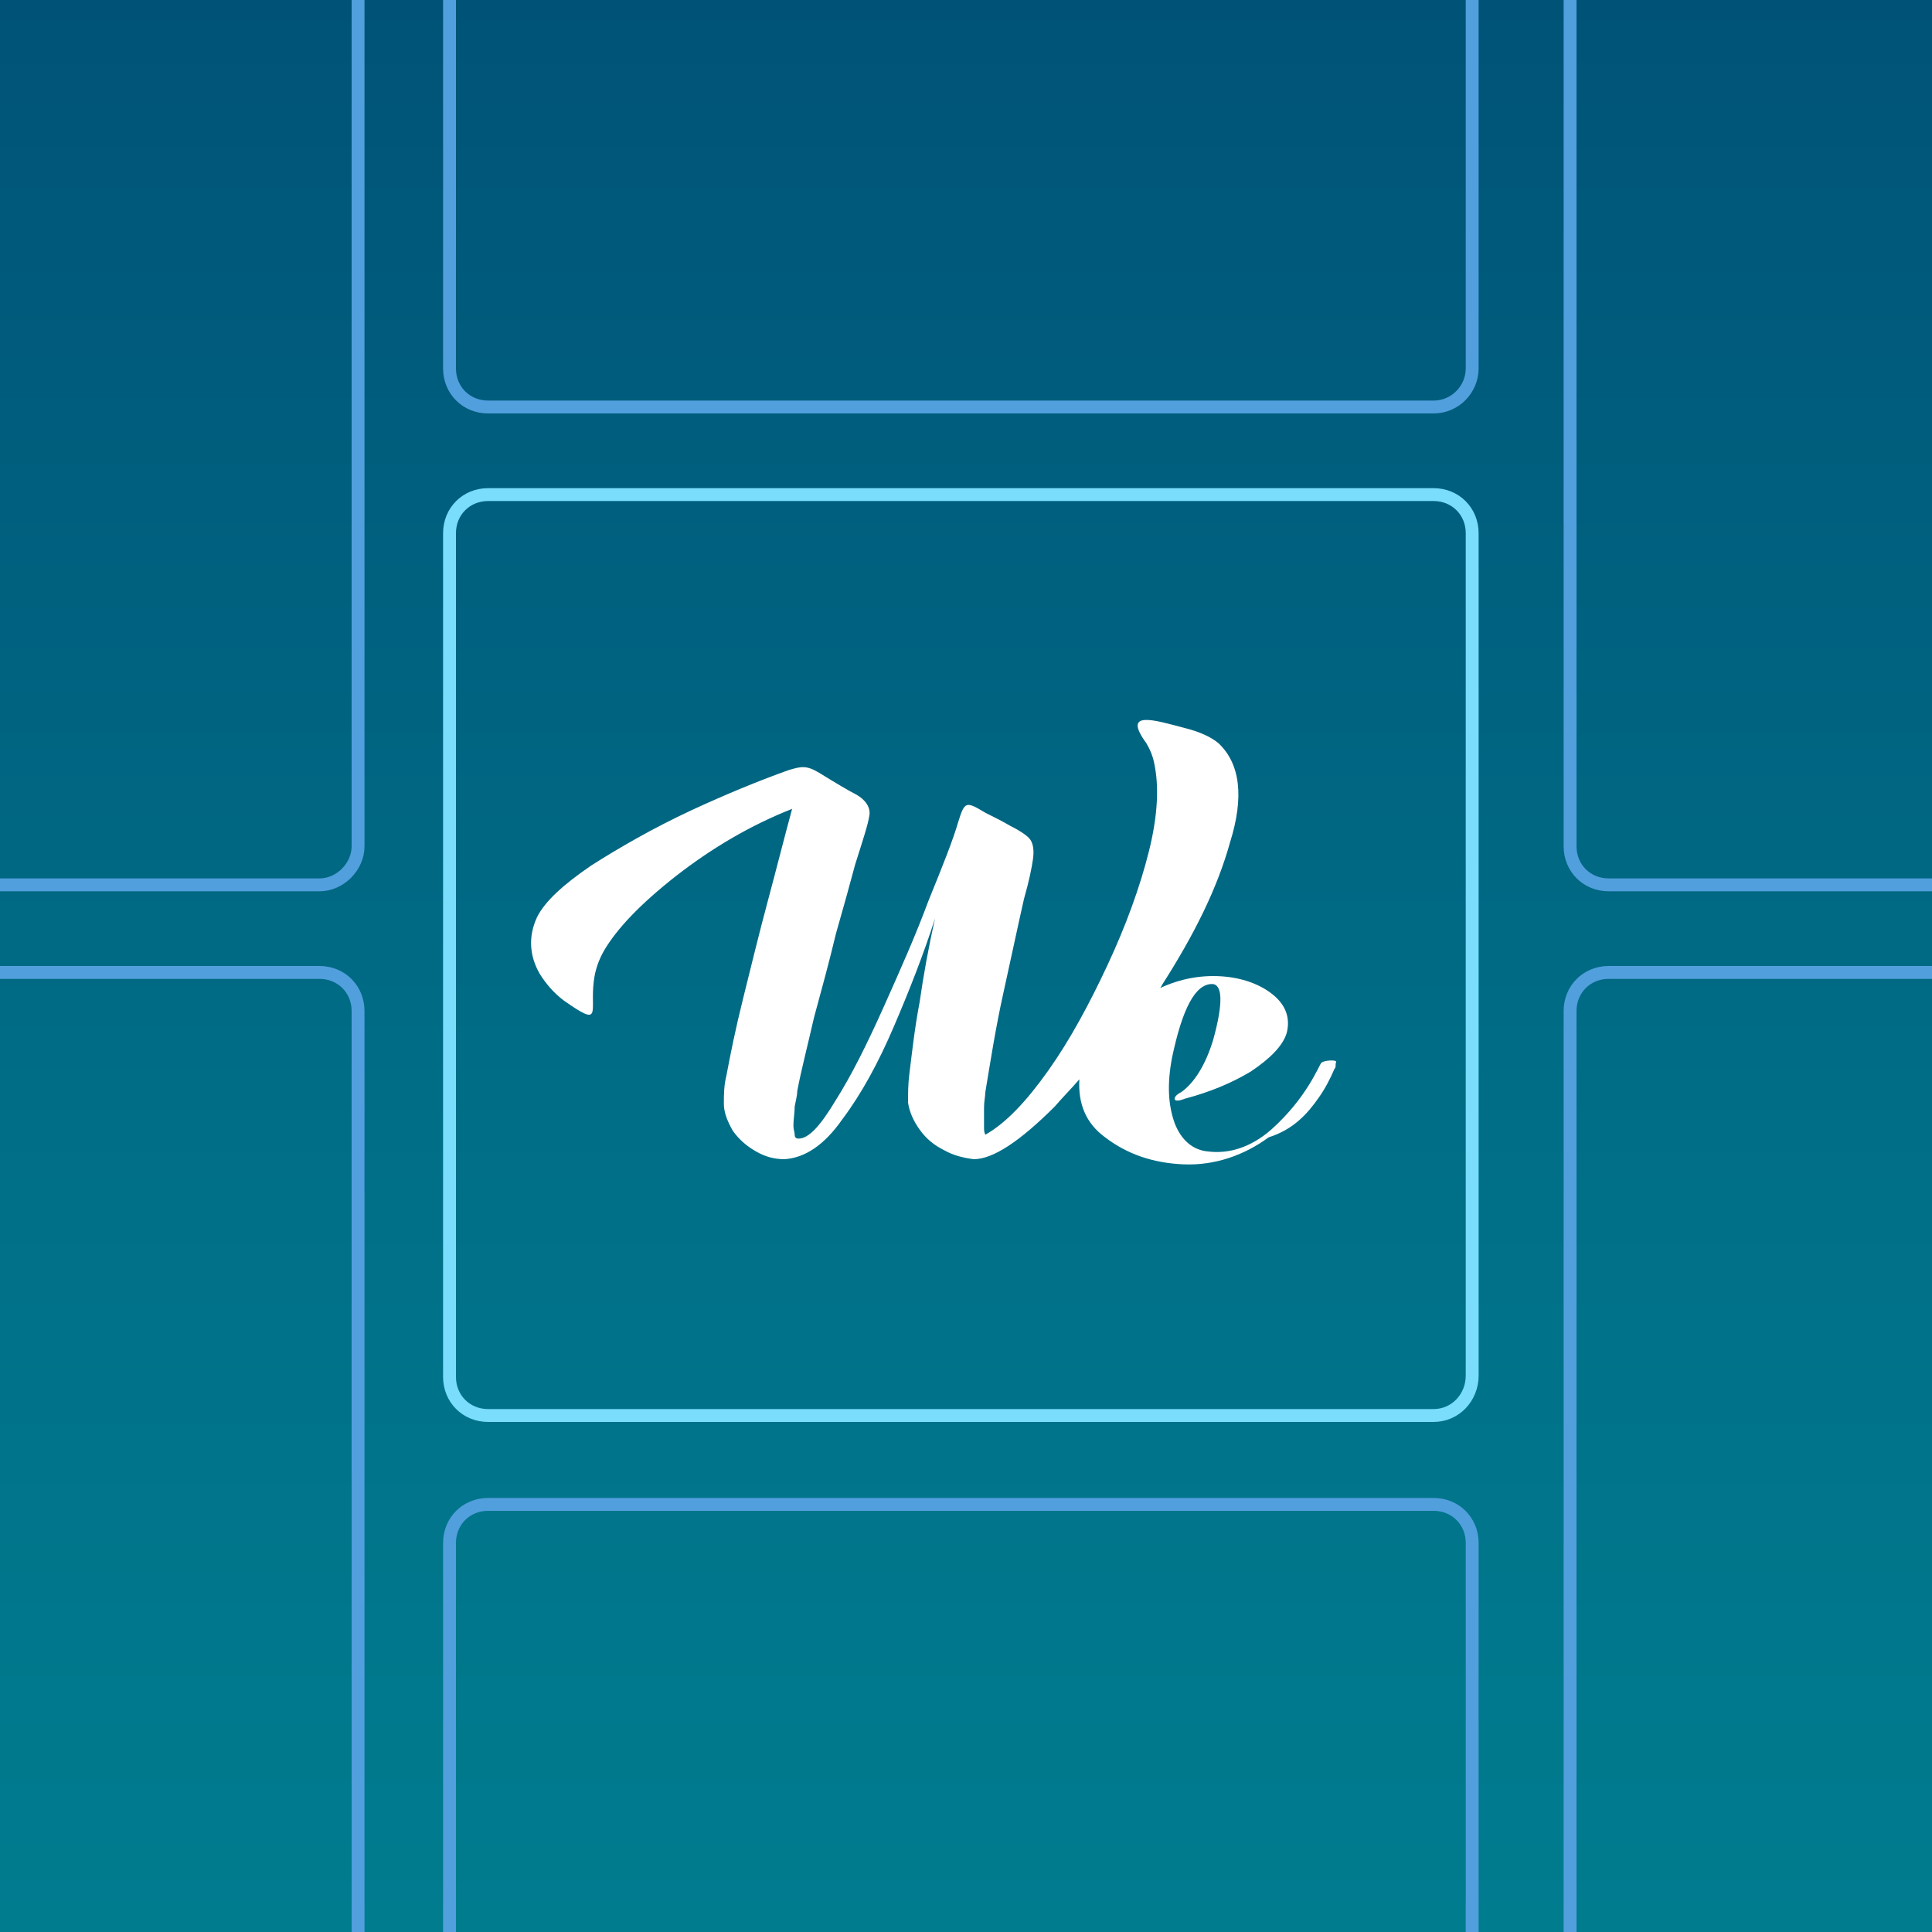
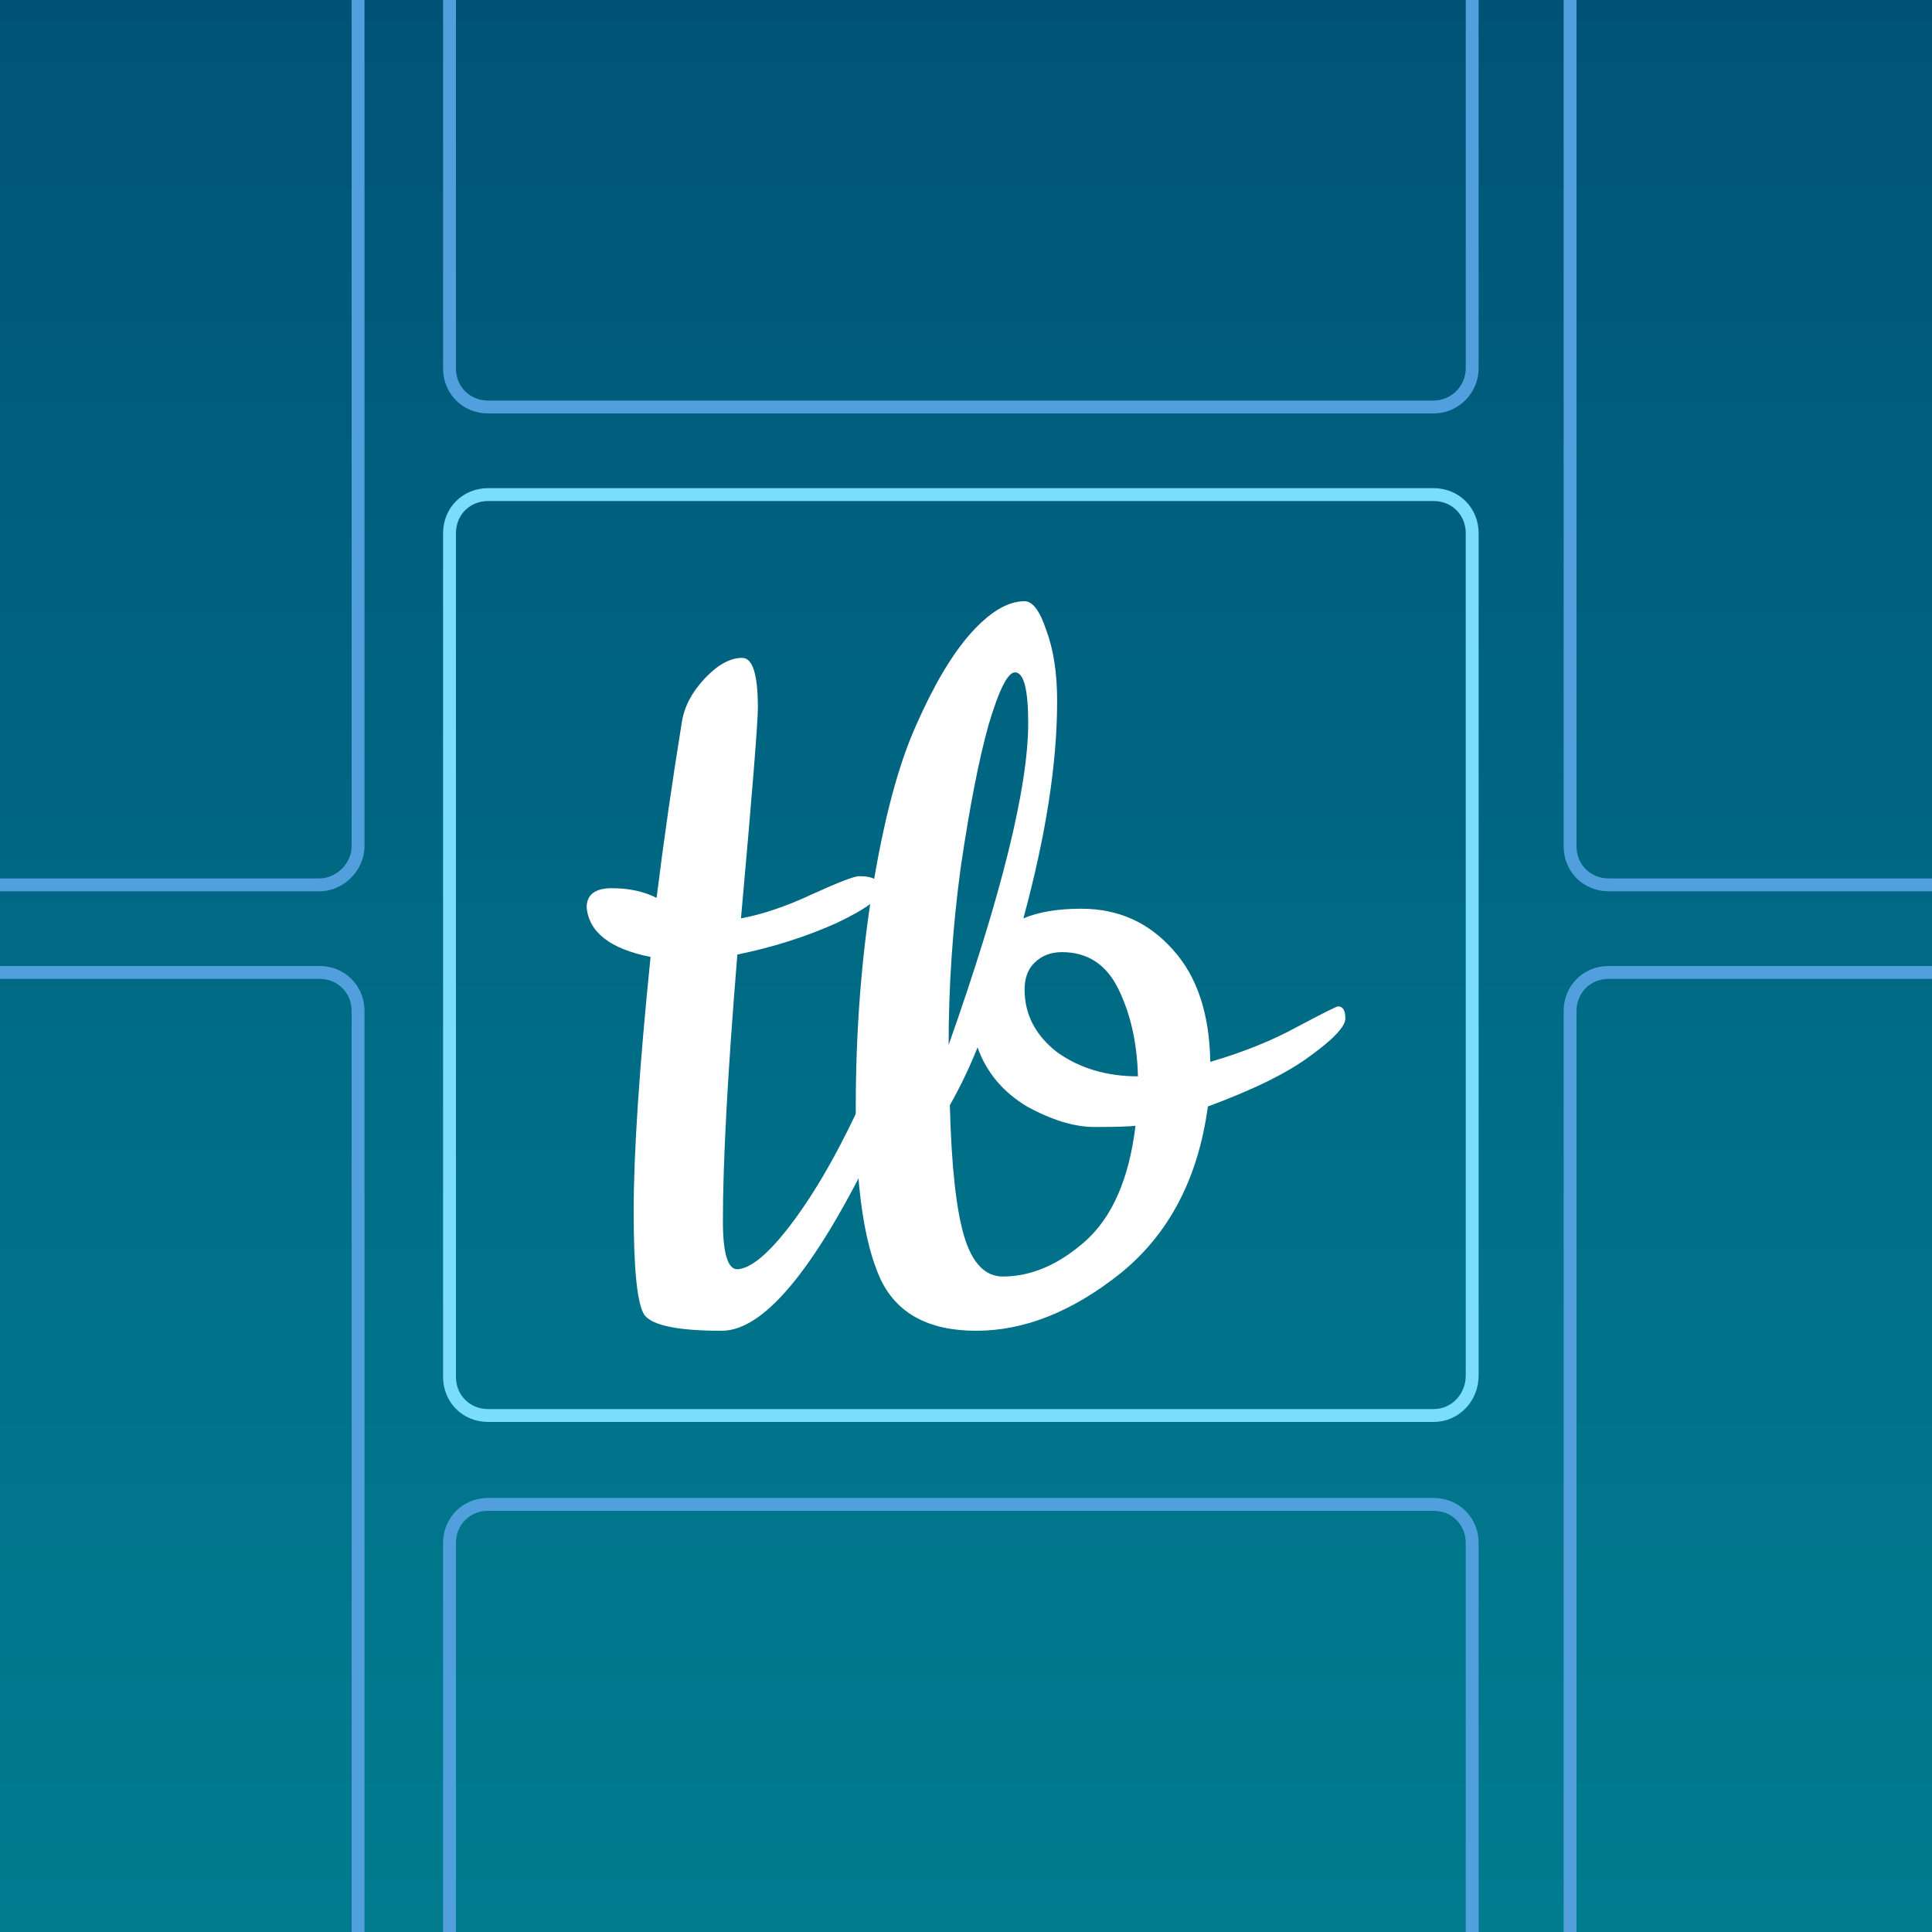
- <svg xmlns="http://www.w3.org/2000/svg" xmlns:xlink="http://www.w3.org/1999/xlink" version="1.1" id="Layer_1" x="0px" y="0px" viewBox="-21 1 150 150" style="enable-background:new -21 1 150 150;" xml:space="preserve">
-   <style type="text/css">
+ <svg xmlns="http://www.w3.org/2000/svg" xmlns:xlink="http://www.w3.org/1999/xlink" xml:space="preserve" style="enable-background:new -21 1 150 150;" viewBox="-21 1 150 150" y="0px" x="0px" id="Layer_1" version="1.1">
+   <defs id="defs50">
+     <defs id="defs5">
+       <rect id="SVGID_1_" x="-21" y="1" width="150" height="150" />
+     </defs>
+     <clipPath id="SVGID_2_">
+       <use xlink:href="#SVGID_1_" style="overflow:visible;" id="use7" />
+     </clipPath>
+     <linearGradient id="SVGID_3_" gradientUnits="userSpaceOnUse" x1="54" y1="151" x2="54" y2="1">
+       <stop offset="0" style="stop-color:#007C8F" id="stop12" />
+       <stop offset="0.371" style="stop-color:#007088" id="stop14" />
+       <stop offset="1" style="stop-color:#005377" id="stop16" />
+     </linearGradient>
+   </defs>
+   <style id="style2" type="text/css">
	.st0{opacity:0.6;clip-path:url(#SVGID_2_);fill:#D1D1D1;}
	.st1{clip-path:url(#SVGID_2_);fill:url(#SVGID_3_);}
	.st2{clip-path:url(#SVGID_2_);fill:none;stroke:#7ADDFC;stroke-miterlimit:10;}
	.st3{clip-path:url(#SVGID_2_);fill:none;stroke:#529FDD;stroke-miterlimit:10;}
	.st4{clip-path:url(#SVGID_2_);fill:none;}
	.st5{clip-path:url(#SVGID_2_);fill:#FFFFFF;}
</style>
-   <g>
-     <defs>
-       <rect id="SVGID_1_" x="-21" y="1" width="150" height="150" />
-     </defs>
-     <clipPath id="SVGID_2_">
-       <use xlink:href="#SVGID_1_" style="overflow:visible;" />
-     </clipPath>
-     <path class="st0" d="M127.8,156H-8.7c-3.7,0-6.8-3-6.8-6.8V12.7c0-3.7,3-6.8,6.8-6.8h136.5c3.7,0,6.7,3,6.7,6.8v136.5   C134.5,152.9,131.5,156,127.8,156z" />
-     <linearGradient id="SVGID_3_" gradientUnits="userSpaceOnUse" x1="54" y1="151" x2="54" y2="1">
-       <stop offset="0" style="stop-color:#007C8F" />
-       <stop offset="0.371" style="stop-color:#007088" />
-       <stop offset="1" style="stop-color:#005377" />
-     </linearGradient>
-     <rect x="-21" y="1" class="st1" width="150" height="150" />
-     <path class="st2" d="M90.3,110.9H16.9c-1.7,0-3-1.3-3-3V42.4c0-1.7,1.3-3,3-3h73.4c1.7,0,3,1.3,3,3v65.4   C93.3,109.5,92,110.9,90.3,110.9z" />
-     <path class="st3" d="M90.3,32.6H16.9c-1.7,0-3-1.3-3-3v-46.7c0-1.7,1.3-3,3-3h73.4c1.7,0,3,1.3,3,3v46.7   C93.3,31.2,92,32.6,90.3,32.6z" />
-     <path class="st3" d="M90.3,170.5H16.9c-1.7,0-3-1.3-3-3v-46.7c0-1.7,1.3-3,3-3h73.4c1.7,0,3,1.3,3,3v46.7   C93.3,169.1,92,170.5,90.3,170.5z" />
-     <path class="st3" d="M177.3,69.7h-73.4c-1.7,0-3-1.3-3-3v-82.3c0-1.7,1.3-3,3-3h73.4c1.7,0,3,1.3,3,3v82.3   C180.3,68.3,178.9,69.7,177.3,69.7z" />
-     <path class="st3" d="M177.3,179h-73.4c-1.7,0-3-1.3-3-3V79.5c0-1.7,1.3-3,3-3h73.4c1.7,0,3,1.3,3,3V176   C180.3,177.6,178.9,179,177.3,179z" />
-     <path class="st3" d="M3.8,69.7h-73.4c-1.7,0-3-1.3-3-3v-82.3c0-1.7,1.3-3,3-3H3.8c1.7,0,3,1.3,3,3v82.3C6.8,68.3,5.4,69.7,3.8,69.7   z" />
-     <path class="st3" d="M3.8,179h-73.4c-1.7,0-3-1.3-3-3V79.5c0-1.7,1.3-3,3-3H3.8c1.7,0,3,1.3,3,3V176C6.8,177.6,5.4,179,3.8,179z" />
-     <path class="st4" d="M115.7,151H-7.7c-7.4,0-13.3-6-13.3-13.3V14.3C-21,7-15,1-7.7,1h123.3C123,1,129,7,129,14.3v123.3   C129,145,123,151,115.7,151z" />
-     <path class="st4" d="M122.3,151H-14.3c-3.7,0-6.8-3-6.8-6.8V7.8C-21,4-18,1-14.3,1h136.5c3.7,0,6.8,3,6.8,6.8v136.5   C129,148,126,151,122.3,151z" />
-     <path class="st5" d="M81.4,86.2c0.5-0.7,0.9-1.5,1.2-2.2c0.1-0.1,0.1-0.2,0.1-0.4c0-0.1,0.1-0.2,0-0.2c0-0.1-0.8-0.1-1.1,0.1   c-0.2,0.2-1.1,2.7-3.9,5.2c-1.6,1.4-3.3,1.9-4.9,1.7c-1.2-0.1-2.1-0.9-2.6-2.2c-0.5-1.4-0.6-3-0.2-5.1c0.8-3.8,1.8-5.7,3.1-5.7   c0.8,0,0.9,1.4,0.1,4.3c-0.6,2-1.5,3.4-2.5,4.1c-0.4,0.2-0.5,0.4-0.5,0.5c0,0.2,0.3,0.2,0.8,0c1.9-0.5,3.6-1.2,5.1-2.1   c1.5-1,2.5-2,2.8-3c0.3-1.2-0.1-2.2-1.1-3c-1-0.8-2.4-1.3-4-1.4c-1.6-0.1-3.2,0.2-4.7,0.9c0-0.1,0.1-0.1,0.1-0.2   c2.5-3.9,4.3-7.5,5.3-11.1c1.1-3.5,0.8-6.1-0.9-7.7c-0.6-0.5-1.5-0.9-2.7-1.2c-2.3-0.6-4.8-1.4-2.9,1.2c0.3,0.5,0.5,1,0.6,1.5   c0.4,1.8,0.3,4.1-0.4,6.9c-0.7,2.8-1.8,5.8-3.2,8.8c-1.4,3-2.9,5.8-4.6,8.2c-1.7,2.4-3.3,4.1-4.9,5c-0.1-0.2-0.1-0.4-0.1-0.6   c0-0.5,0-1,0-1.5c0-0.5,0.1-0.9,0.1-1.2c0.4-2.4,0.8-5,1.4-7.7c0.6-2.7,1.1-5.1,1.6-7.3c0.4-1.4,0.6-2.4,0.7-3.1   c0.1-0.7,0-1.2-0.2-1.5c-0.2-0.3-0.8-0.7-1.6-1.1c-0.5-0.3-1.1-0.6-1.9-1c-1.5-0.9-1.6-0.9-2.1,0.7c-0.4,1.4-1.2,3.4-2.3,6.1   c-1,2.7-2.2,5.4-3.5,8.3c-1.3,2.9-2.5,5.3-3.7,7.2c-1.2,2-2.1,3-2.9,3c-0.2,0-0.3-0.1-0.3-0.3c0-0.2-0.1-0.4-0.1-0.7   c0-0.5,0.1-1,0.1-1.5c0.1-0.5,0.2-0.9,0.2-1.2c0.3-1.6,0.8-3.5,1.3-5.7c0.6-2.2,1.2-4.4,1.7-6.5c0.6-2.1,1.1-3.9,1.5-5.4   c0.6-1.9,1-3.1,1.1-3.8c0.1-0.6-0.3-1.2-1-1.6c-0.6-0.3-1.6-0.9-2.9-1.7c-1-0.6-1.4-0.5-2.4-0.2c-2.5,0.9-4.9,1.9-7.5,3.1   c-3,1.4-5.6,2.9-7.8,4.3c-2.2,1.5-3.6,2.8-4.2,4c-0.7,1.5-0.6,3,0.2,4.4c0.5,0.8,1.1,1.5,1.9,2.1c3,2.1,2,0.9,2.3-1.5   c0.1-0.9,0.4-1.7,0.8-2.4c1-1.7,2.8-3.6,5.6-5.8c2.7-2.1,5.7-3.9,9-5.2c-0.6,2.2-1.2,4.6-1.9,7.2c-0.7,2.6-1.3,5.1-1.9,7.5   c-0.6,2.4-1,4.4-1.3,6c-0.2,0.8-0.2,1.5-0.2,2.2c0,0.7,0.3,1.4,0.7,2.1c0.5,0.7,1.1,1.2,1.8,1.6c0.7,0.4,1.4,0.6,2.2,0.6   c1.6-0.1,3.1-1.1,4.5-3.1c1.5-2,2.8-4.4,4-7.2c1.2-2.8,2.3-5.6,3.2-8.4c-0.5,2.2-0.9,4.4-1.2,6.5c-0.4,2.1-0.6,4-0.8,5.6   c-0.1,0.8-0.1,1.5-0.1,2.2c0.1,0.7,0.4,1.4,0.9,2.1c0.5,0.7,1.1,1.2,1.9,1.6c0.7,0.4,1.5,0.6,2.3,0.7c1.5,0,3.6-1.4,6.3-4.1   c0.6-0.7,1.3-1.4,1.9-2.1c-0.1,1.9,0.5,3.4,2,4.5c1.7,1.3,3.7,2,6.1,2.1c2.4,0.1,4.7-0.7,6.6-2.1C79.4,88.7,80.5,87.5,81.4,86.2z" />
-     <path class="st4" d="M122.3,151H-14.3c-3.7,0-6.8-3-6.8-6.8V7.8C-21,4-18,1-14.3,1h136.5c3.7,0,6.8,3,6.8,6.8v136.5   C129,148,126,151,122.3,151z" />
-     <path class="st4" d="M122.3,151H-14.3c-3.7,0-6.8-3-6.8-6.8V7.8C-21,4-18,1-14.3,1H129v143.3C129,148,126,151,122.3,151z" />
-   </g>
+   <path class="st0" d="M 127.8,156 H -8.7 c -3.7,0 -6.8,-3 -6.8,-6.8 V 12.7 c 0,-3.7 3,-6.8 6.8,-6.8 h 136.5 c 3.7,0 6.7,3 6.7,6.8 v 136.5 c 0,3.7 -3,6.8 -6.7,6.8 z" clip-path="url(#SVGID_2_)" id="path10" style="opacity:0.6;fill:#d1d1d1" />
+   <rect x="-21" y="1" class="st1" width="150" height="150" clip-path="url(#SVGID_2_)" id="rect19" style="fill:url(#SVGID_3_)" />
+   <path class="st2" d="M 90.3,110.9 H 16.9 c -1.7,0 -3,-1.3 -3,-3 V 42.4 c 0,-1.7 1.3,-3 3,-3 h 73.4 c 1.7,0 3,1.3 3,3 v 65.4 c 0,1.7 -1.3,3.1 -3,3.1 z" clip-path="url(#SVGID_2_)" id="path21" style="fill:none;stroke:#7addfc;stroke-miterlimit:10" />
+   <path class="st3" d="M 90.3,32.6 H 16.9 c -1.7,0 -3,-1.3 -3,-3 v -46.7 c 0,-1.7 1.3,-3 3,-3 h 73.4 c 1.7,0 3,1.3 3,3 v 46.7 c 0,1.6 -1.3,3 -3,3 z" clip-path="url(#SVGID_2_)" id="path23" style="fill:none;stroke:#529fdd;stroke-miterlimit:10" />
+   <path class="st3" d="M 90.3,170.5 H 16.9 c -1.7,0 -3,-1.3 -3,-3 v -46.7 c 0,-1.7 1.3,-3 3,-3 h 73.4 c 1.7,0 3,1.3 3,3 v 46.7 c 0,1.6 -1.3,3 -3,3 z" clip-path="url(#SVGID_2_)" id="path25" style="fill:none;stroke:#529fdd;stroke-miterlimit:10" />
+   <path class="st3" d="m 177.3,69.7 h -73.4 c -1.7,0 -3,-1.3 -3,-3 v -82.3 c 0,-1.7 1.3,-3 3,-3 h 73.4 c 1.7,0 3,1.3 3,3 v 82.3 c 0,1.6 -1.4,3 -3,3 z" clip-path="url(#SVGID_2_)" id="path27" style="fill:none;stroke:#529fdd;stroke-miterlimit:10" />
+   <path class="st3" d="m 177.3,179 h -73.4 c -1.7,0 -3,-1.3 -3,-3 V 79.5 c 0,-1.7 1.3,-3 3,-3 h 73.4 c 1.7,0 3,1.3 3,3 V 176 c 0,1.6 -1.4,3 -3,3 z" clip-path="url(#SVGID_2_)" id="path29" style="fill:none;stroke:#529fdd;stroke-miterlimit:10" />
+   <path class="st3" d="m 3.8,69.7 h -73.4 c -1.7,0 -3,-1.3 -3,-3 v -82.3 c 0,-1.7 1.3,-3 3,-3 H 3.8 c 1.7,0 3,1.3 3,3 v 82.3 c 0,1.6 -1.4,3 -3,3 z" clip-path="url(#SVGID_2_)" id="path31" style="fill:none;stroke:#529fdd;stroke-miterlimit:10" />
+   <path class="st3" d="m 3.8,179 h -73.4 c -1.7,0 -3,-1.3 -3,-3 V 79.5 c 0,-1.7 1.3,-3 3,-3 H 3.8 c 1.7,0 3,1.3 3,3 V 176 c 0,1.6 -1.4,3 -3,3 z" clip-path="url(#SVGID_2_)" id="path33" style="fill:none;stroke:#529fdd;stroke-miterlimit:10" />
+   <path class="st4" d="M 115.7,151 H -7.7 C -15.1,151 -21,145 -21,137.7 V 14.3 C -21,7 -15,1 -7.7,1 H 115.6 C 123,1 129,7 129,14.3 v 123.3 c 0,7.4 -6,13.4 -13.3,13.4 z" clip-path="url(#SVGID_2_)" id="path35" style="fill:none" />
+   <path class="st4" d="M 122.3,151 H -14.3 c -3.7,0 -6.8,-3 -6.8,-6.8 V 7.8 C -21,4 -18,1 -14.3,1 h 136.5 c 3.7,0 6.8,3 6.8,6.8 v 136.5 c 0,3.7 -3,6.7 -6.7,6.7 z" clip-path="url(#SVGID_2_)" id="path37" style="fill:none" />
+   <path class="st4" d="M 122.3,151 H -14.3 c -3.7,0 -6.8,-3 -6.8,-6.8 V 7.8 C -21,4 -18,1 -14.3,1 h 136.5 c 3.7,0 6.8,3 6.8,6.8 v 136.5 c 0,3.7 -3,6.7 -6.7,6.7 z" clip-path="url(#SVGID_2_)" id="path41" style="fill:none" />
+   <path class="st4" d="M 122.3,151 H -14.3 c -3.7,0 -6.8,-3 -6.8,-6.8 V 7.8 C -21,4 -18,1 -14.3,1 H 129 v 143.3 c 0,3.7 -3,6.7 -6.7,6.7 z" clip-path="url(#SVGID_2_)" id="path43" style="fill:none" />
+   <path d="m 47.579,88.592 q -7.396,15.729 -12.546,15.729 -5.056,0 -5.992,-1.217 -0.843,-1.217 -0.843,-8.052 0,-6.835 1.311,-19.755 -4.681,-0.936 -4.962,-3.839 0,-1.498 1.966,-1.498 1.966,0 3.464,0.749 0.843,-6.741 1.966,-13.669 0.281,-1.779 1.779,-3.37 1.498,-1.592 2.902,-1.592 1.217,0 1.217,3.839 0,1.779 -1.311,16.384 2.528,-0.468 5.524,-1.872 3.09,-1.404 3.651,-1.404 1.685,0 1.685,1.03 0.094,0.936 -3.464,2.621 -3.558,1.592 -7.677,2.434 -1.123,13.669 -1.123,20.691 0,3.745 1.123,3.745 1.685,-0.094 4.494,-3.932 2.809,-3.839 5.524,-9.924 2.809,-6.179 3.37,-6.179 0.655,0 0.655,0.749 0,2.621 -2.715,8.333 z" style="font-style:normal;font-variant:normal;font-weight:normal;font-stretch:normal;font-size:medium;line-height:1.25;font-family:Cookie;-inkscape-font-specification:Cookie;letter-spacing:0px;word-spacing:0px;fill:#ffffff;fill-opacity:1;stroke:none;stroke-width:2.341" id="path98" />
+   <path d="m 62.949,71.553 q 4.307,0 7.115,3.183 2.809,3.09 2.902,8.707 3.839,-1.123 6.741,-2.715 2.996,-1.592 3.183,-1.592 0.562,0 0.562,0.936 0,0.936 -2.715,2.902 -2.621,1.966 -7.958,3.932 -1.123,8.333 -6.741,12.92 -5.617,4.494 -11.235,4.494 -5.617,0 -7.49,-4.119 -1.872,-4.213 -1.872,-13.201 0,-8.988 1.311,-17.04 1.311,-8.052 3.37,-12.639 2.06,-4.681 4.213,-7.115 2.247,-2.528 4.213,-2.528 0.936,0 1.685,2.247 0.843,2.247 0.843,5.524 0,7.209 -2.621,16.852 1.779,-0.749 4.494,-0.749 z m 4.213,16.852 q -0.749,0.094 -3.183,0.094 -2.341,0 -5.243,-1.592 -2.809,-1.685 -3.839,-4.588 -0.936,2.341 -2.153,4.494 0.187,7.115 1.123,10.205 0.936,3.09 2.996,3.09 3.277,0 6.366,-2.715 3.183,-2.809 3.932,-8.988 z M 58.83,57.135 q 0,-3.932 -1.03,-3.932 -0.843,0 -2.06,4.119 -1.123,4.026 -2.153,11.048 -0.936,6.928 -0.936,13.763 6.179,-17.508 6.179,-24.998 z m 2.621,17.789 q -1.311,0 -2.153,0.843 -0.749,0.749 -0.749,2.06 0,2.902 2.528,4.868 2.621,1.872 6.273,1.872 -0.094,-3.839 -1.498,-6.741 -1.404,-2.902 -4.4,-2.902 z" style="font-style:normal;font-variant:normal;font-weight:normal;font-stretch:normal;font-size:medium;line-height:1.25;font-family:Cookie;-inkscape-font-specification:Cookie;letter-spacing:0px;word-spacing:0px;fill:#ffffff;fill-opacity:1;stroke:none;stroke-width:2.341" id="path100" />
</svg>
